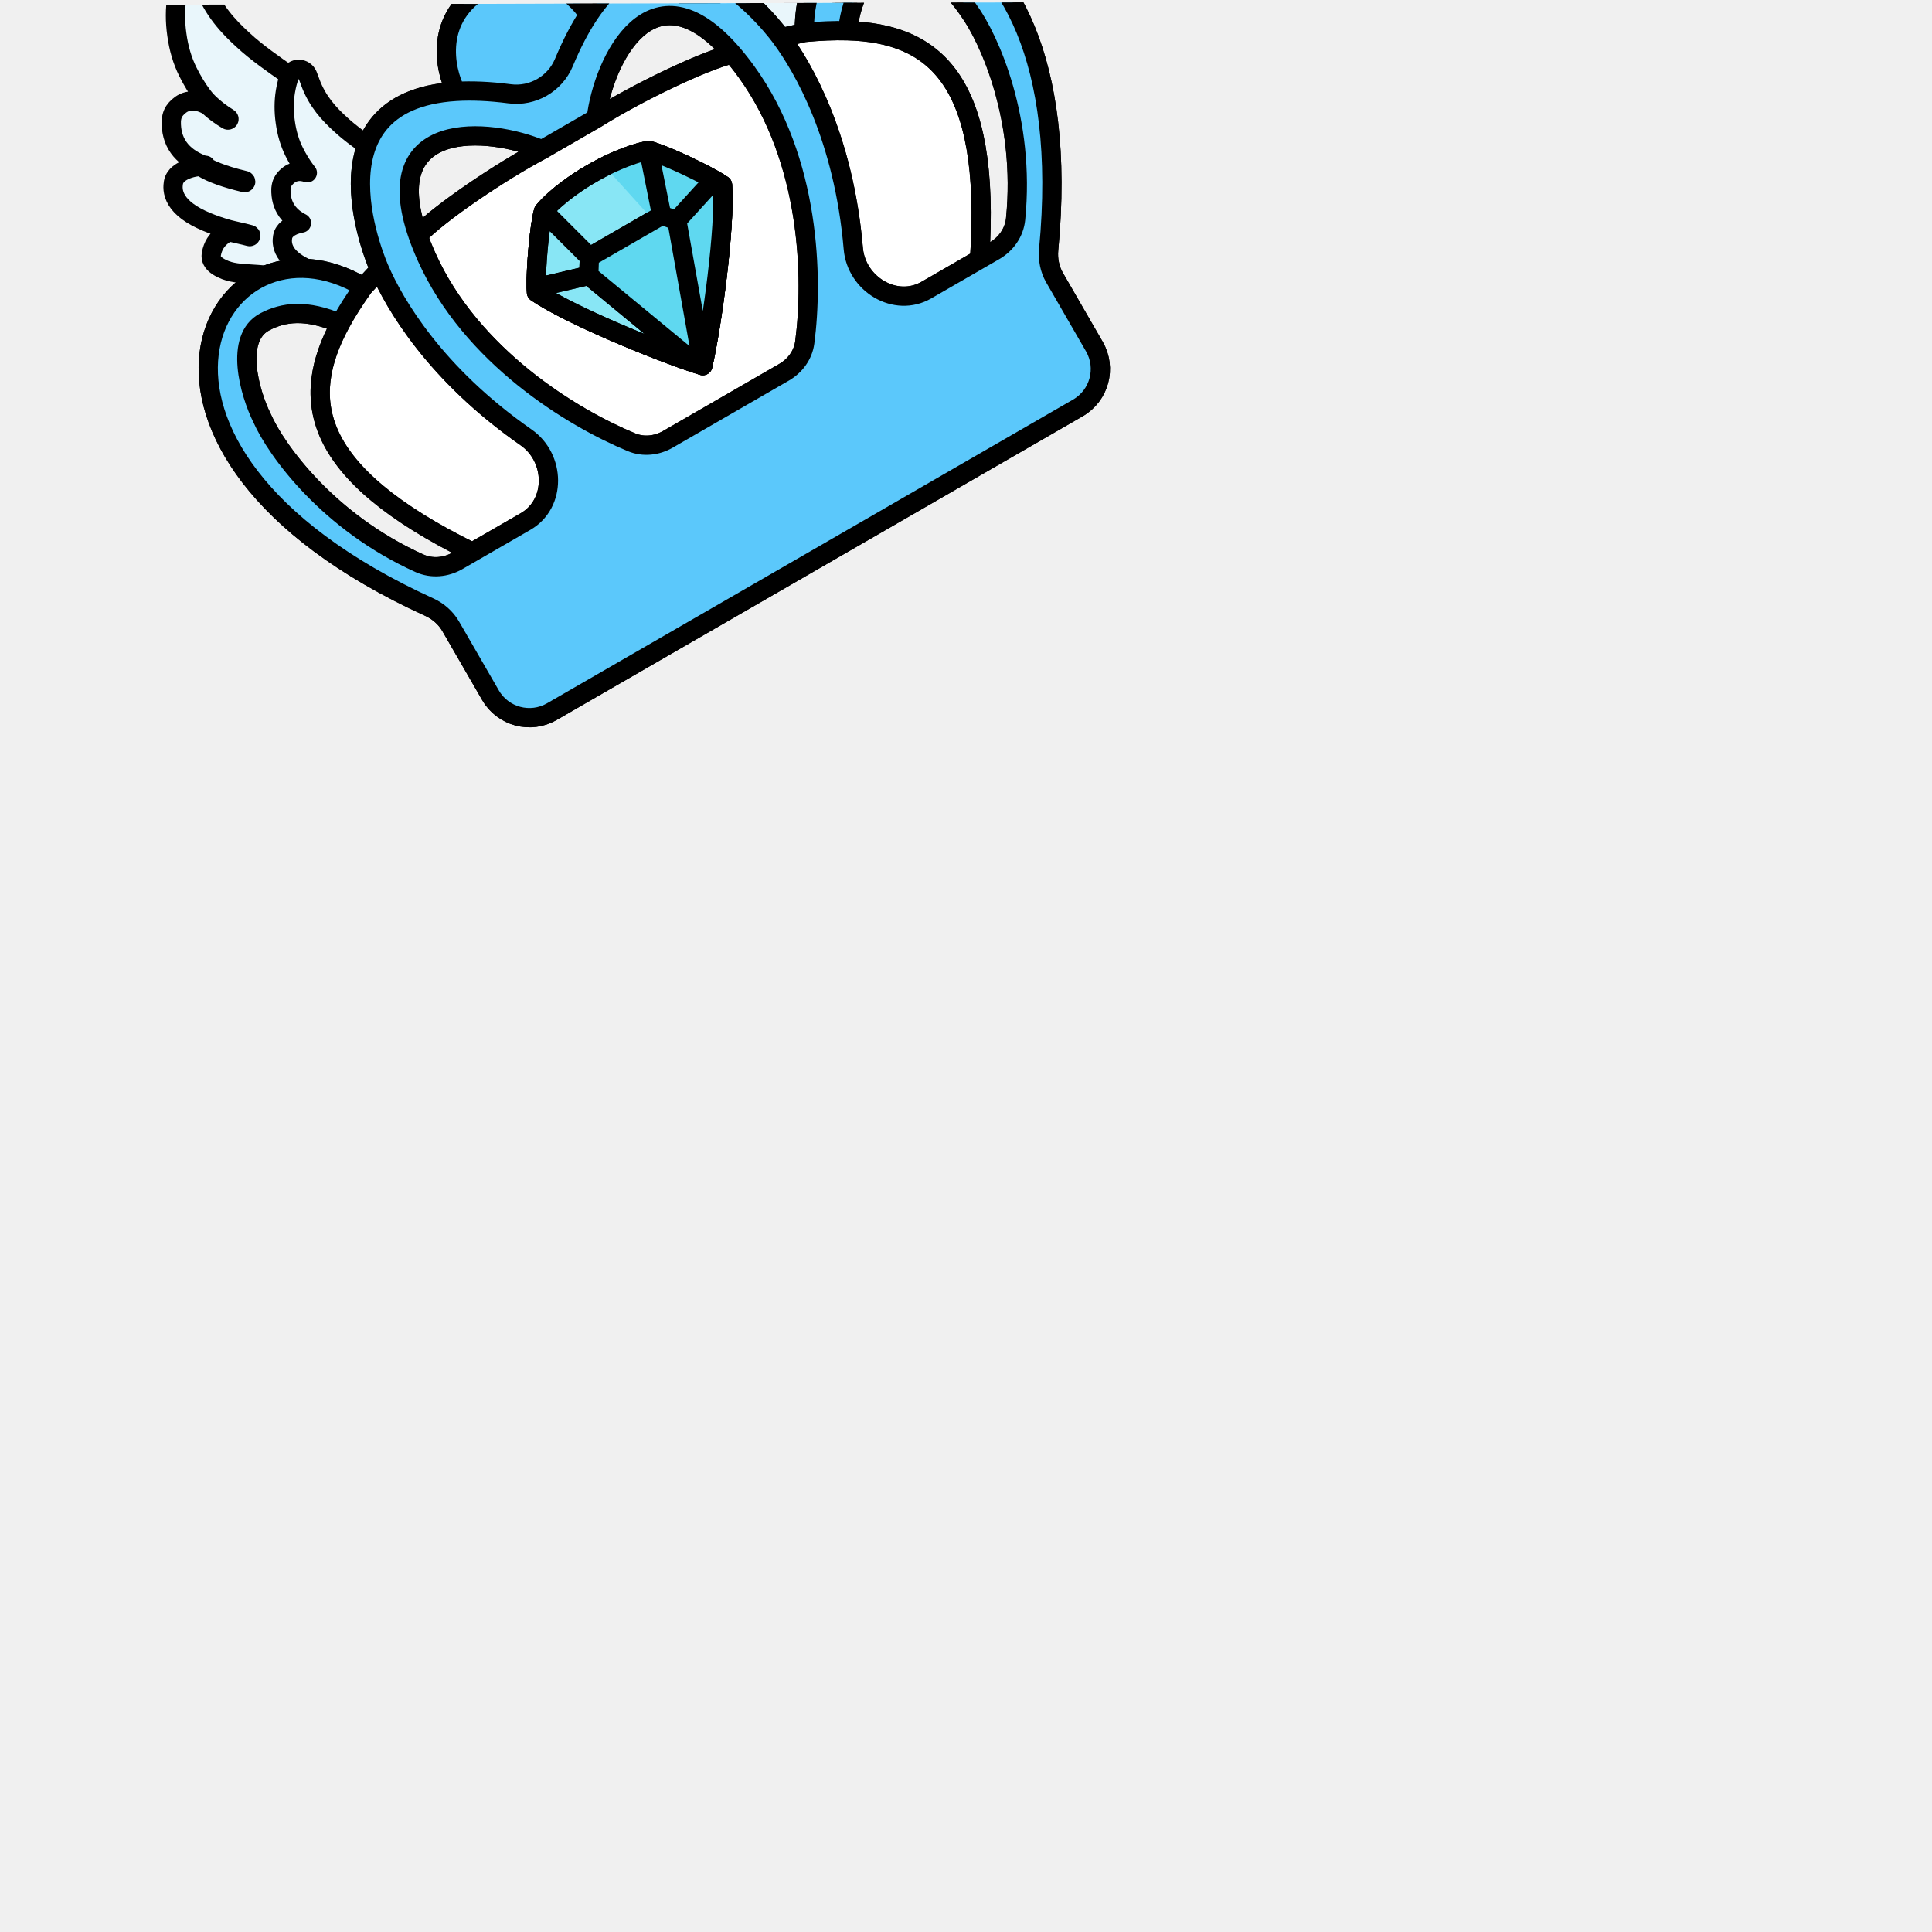
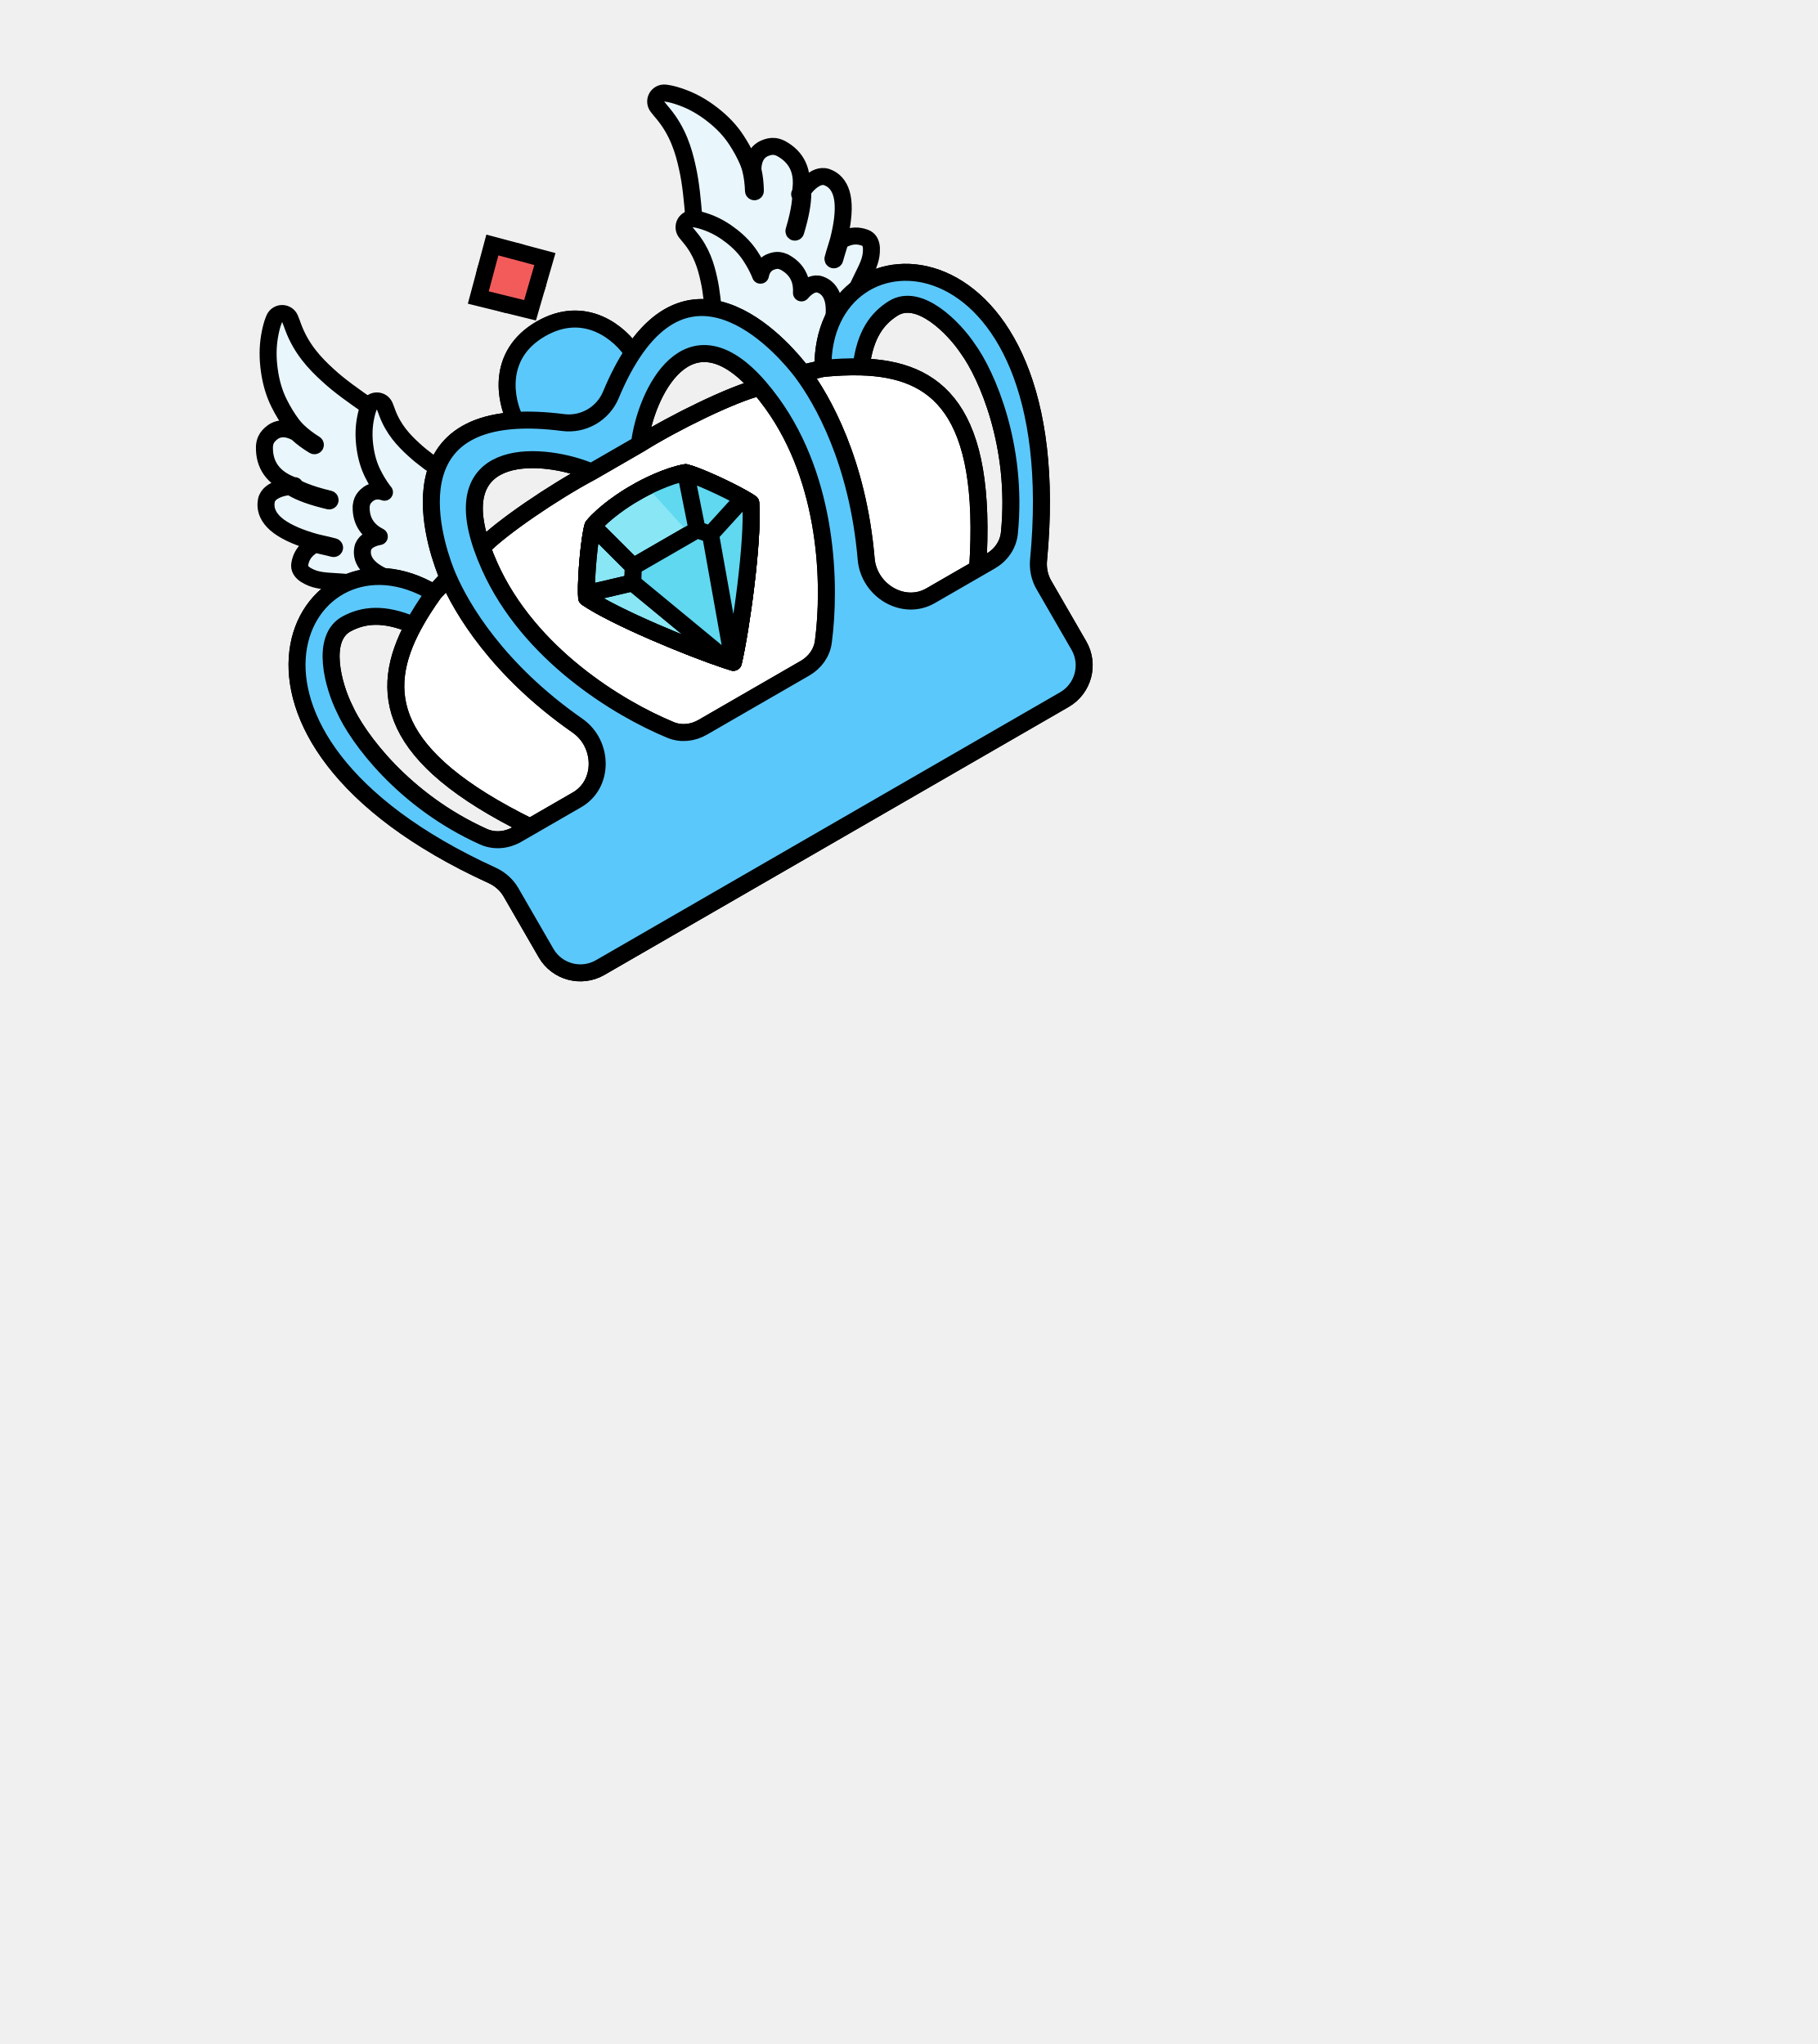
- <svg xmlns="http://www.w3.org/2000/svg" width="3009" height="3009" viewBox="0 0 3009 3009" fill="none">
-   <g clip-path="url(#clip0_4368_3916)">
+ <svg xmlns="http://www.w3.org/2000/svg" width="3209" height="3609" viewBox="-200 -600 3209 3609" fill="none">
+   <g>
    <path d="M959.284 -428.081C962.201 -433.314 967.953 -436.309 973.913 -435.699C974.439 -435.645 974.909 -435.584 975.226 -435.541C975.586 -435.493 975.726 -435.473 975.905 -435.45L976.708 -435.347C985.064 -434.223 995.019 -431.313 1006 -427.224C1006.01 -427.22 1006.02 -427.214 1006.03 -427.21C1024.06 -420.443 1041.35 -410.494 1057.61 -397.724L1057.61 -397.724C1074.61 -384.577 1088.76 -369.761 1099.45 -353.458L1099.45 -353.459C1107.73 -340.924 1114.64 -328.307 1120.03 -315.756C1120.09 -315.636 1120.14 -315.515 1120.18 -315.394C1120.48 -314.663 1121.3 -312.701 1121.92 -310.936C1121.94 -310.876 1121.97 -310.806 1122 -310.734C1122.04 -310.63 1122.1 -310.482 1122.16 -310.303C1123.25 -307.404 1124.21 -304.293 1125.24 -300.222C1125.24 -300.192 1125.25 -300.163 1125.26 -300.133C1128.09 -288.623 1129.63 -276.132 1130.06 -263.028C1130.06 -263.007 1130.06 -262.986 1130.06 -262.965C1130.09 -262.132 1130.8 -261.373 1131.75 -261.374C1132.68 -261.415 1133.38 -262.201 1133.36 -263.056L1133.36 -263.103C1133.17 -276.089 1131.79 -288.062 1129.37 -298.666C1129.06 -300.016 1128.94 -301.401 1129.01 -302.784C1129.62 -314.372 1132.68 -323.989 1139.32 -330.976C1145.45 -337.421 1152.84 -339.657 1157.66 -340.768L1158.59 -340.975L1158.68 -340.994C1163.9 -342.101 1170.15 -341.884 1177.92 -338.183C1178.17 -338.066 1178.42 -337.941 1178.66 -337.81C1192.08 -330.492 1202.46 -320.571 1208.55 -307.311C1214.51 -294.337 1215.66 -279.68 1213.51 -263.912C1213.49 -263.711 1213.47 -263.511 1213.45 -263.312C1213.44 -263.138 1213.44 -263.054 1213.44 -263.042L1213.44 -263.041C1214.19 -250.272 1212.31 -228.764 1201.76 -193.248C1201.67 -192.835 1201.56 -192.451 1201.45 -192.1C1201.39 -191.789 1201.42 -191.475 1201.56 -191.154C1201.72 -190.808 1201.96 -190.54 1202.23 -190.37L1202.35 -190.303L1202.37 -190.296C1202.41 -190.278 1202.5 -190.237 1202.71 -190.167C1203.54 -189.949 1204.42 -190.451 1204.66 -191.249L1204.67 -191.295C1213.39 -220.406 1217.17 -242.158 1217 -258.196L1217 -258.821C1217.1 -261.939 1218.17 -264.956 1220.06 -267.446C1223.64 -272.15 1227.79 -276.388 1232.33 -279.968L1233.24 -280.675L1233.52 -280.881C1236.84 -283.29 1240.55 -285.53 1244.51 -286.912C1248.27 -288.224 1253.71 -289.246 1259.45 -287.23L1260.01 -287.025L1260.05 -287.007C1264.17 -285.406 1274.2 -281.398 1281.16 -268.413C1287.67 -256.279 1290.37 -238.47 1287.08 -211.961C1287.08 -211.951 1287.08 -211.942 1287.08 -211.933C1285.69 -200.917 1283.32 -188.838 1280.08 -176.155C1279.99 -175.779 1279.87 -175.407 1279.75 -175.039C1279.45 -174.15 1279.24 -173.338 1278.75 -171.593L1278.75 -171.593C1278.35 -170.105 1277.9 -168.656 1277.56 -167.556L1277.55 -167.555C1274.28 -157.048 1270.91 -145.933 1270.34 -143.271C1270.33 -143.226 1270.32 -143.18 1270.31 -143.135C1270.24 -142.786 1270.28 -142.484 1270.42 -142.189C1270.58 -141.859 1270.85 -141.587 1271.18 -141.427C1271.19 -141.422 1271.2 -141.416 1271.21 -141.411C1271.17 -141.431 1271.29 -141.365 1271.63 -141.282C1272.45 -141.112 1273.37 -141.658 1273.58 -142.554L1273.58 -142.553C1274.13 -144.945 1276.5 -153.015 1280.69 -166.496L1280.76 -166.719C1281.02 -167.509 1281.15 -167.913 1281.24 -168.262C1282.39 -172.569 1285.39 -176.144 1289.43 -178.017C1290.05 -178.302 1290.35 -178.437 1290.61 -178.559L1291.64 -179.026L1291.88 -179.137C1303.34 -184.237 1314.81 -184.637 1326.47 -180.348C1326.78 -180.245 1327.01 -180.161 1327.12 -180.119C1327.28 -180.061 1327.42 -180.001 1327.54 -179.949C1328.19 -179.693 1328.84 -179.391 1329.47 -179.036L1329.55 -178.988C1332.5 -177.321 1334.67 -174.798 1335.93 -171.903C1335.93 -171.899 1335.93 -171.895 1335.94 -171.89C1336.59 -170.493 1337.11 -168.95 1337.5 -167.269C1338.23 -164.078 1338.49 -160.24 1338.15 -155.563C1338.14 -155.105 1338.1 -154.677 1338.06 -154.283C1337.11 -139.299 1330.2 -125.869 1322.7 -110.854L1322.7 -110.855C1316.97 -99.29 1310.06 -85.386 1303.36 -67.778C1303.32 -67.674 1303.28 -67.57 1303.24 -67.467C1302.77 -66.322 1302.24 -65.126 1301.91 -64.376C1301.17 -62.601 1301 -62.29 1300.68 -61.461C1300.53 -61.065 1300.36 -60.676 1300.18 -60.295C1296.19 -51.966 1293.89 -47.873 1292.13 -44.822L1291.3 -43.364C1291.28 -43.319 1291.25 -43.274 1291.22 -43.229L1291.09 -42.95C1290.76 -42.23 1291.04 -41.286 1291.8 -40.859L1291.8 -40.858C1292.57 -40.426 1293.58 -40.672 1294.06 -41.512L1294.37 -42.076L1294.56 -42.388C1295.51 -43.994 1297.41 -47.14 1300.21 -52.699L1300.52 -53.274C1303.78 -59.119 1310.56 -62.117 1317.12 -60.539C1317.42 -60.465 1317.68 -60.394 1317.87 -60.338C1318.01 -60.299 1318.12 -60.261 1318.22 -60.23C1319.03 -59.996 1319.81 -59.694 1320.57 -59.328C1325.71 -56.842 1328.24 -52.605 1329.42 -49.785C1330.6 -46.962 1331.02 -44.208 1331.2 -42.229C1331.56 -38.229 1331.19 -34.114 1330.81 -31.203C1330.81 -31.177 1330.81 -31.151 1330.8 -31.125C1328.47 -13.805 1319.26 5.78 1305.74 25.421C1305.74 25.432 1305.73 25.444 1305.72 25.455C1297.2 37.763 1286.56 46.746 1273.34 51.72C1267.21 54.026 1260.29 52.085 1256.25 46.926L1140.86 -100.481L1140.85 -100.5C1134.05 -109.213 1126.71 -117.252 1118.91 -124.653C1116.6 -126.81 1114.38 -128.855 1112.15 -130.799C1094.09 -146.5 1073.97 -158.875 1052.62 -167.83C1052.6 -167.838 1052.58 -167.846 1052.56 -167.854C1048.07 -169.757 1043.5 -171.477 1038.84 -173.068C1038.8 -173.078 1038.76 -173.089 1038.72 -173.101C1038.57 -173.147 1038.31 -173.223 1038.02 -173.321C1032.48 -175.137 1028.5 -179.994 1027.8 -185.778C1026.69 -194.963 1025.68 -204.376 1024.9 -213.986L1024.9 -214.013L1024.7 -216.473C1022.54 -242.692 1019.58 -277.119 1013.31 -304.114L1013.27 -304.315C1006.73 -334.374 996.683 -367.861 970.32 -399.634C968.425 -401.867 964.145 -406.889 960.496 -411.632C956.843 -416.381 956.367 -422.848 959.284 -428.081ZM1211.99 -258.023C1211.84 -257.722 1211.7 -257.439 1211.55 -257.175C1211.71 -257.459 1211.85 -257.742 1211.99 -258.023ZM1212.82 -260.12C1212.7 -259.746 1212.58 -259.389 1212.44 -259.049C1212.38 -258.887 1212.31 -258.73 1212.24 -258.577C1212.47 -259.1 1212.66 -259.616 1212.82 -260.12Z" fill="#E9F6FB" stroke="black" stroke-width="30" stroke-linejoin="round" />
    <path d="M1009.36 -206.126C1012.27 -211.359 1018.03 -214.354 1023.99 -213.744C1024.45 -213.697 1024.86 -213.643 1025.12 -213.608C1025.44 -213.565 1025.51 -213.555 1025.64 -213.539C1032.22 -212.73 1039.9 -210.557 1048.19 -207.548L1049.86 -206.935L1049.9 -206.92C1064.31 -201.508 1078.11 -193.566 1091.04 -183.411L1091.04 -183.412C1104.56 -172.956 1115.88 -161.127 1124.45 -148.048L1124.45 -148.048C1131.02 -138.113 1136.51 -128.086 1140.81 -118.083C1140.86 -117.964 1140.91 -117.843 1140.96 -117.722C1141.14 -117.277 1141.82 -115.649 1142.34 -114.171C1142.35 -114.146 1142.36 -114.12 1142.37 -114.093C1143.6 -120.6 1146.12 -126.354 1150.48 -130.938C1156.29 -137.052 1163.35 -138.851 1167.21 -139.694C1167.24 -139.7 1167.27 -139.707 1167.3 -139.713C1171.93 -140.697 1177.35 -140.484 1183.8 -137.561L1184.42 -137.269L1184.79 -137.088C1184.91 -137.026 1185.03 -136.962 1185.15 -136.896C1196.12 -130.916 1204.81 -122.69 1209.92 -111.561C1213.99 -102.706 1215.33 -93.016 1214.75 -82.842C1217.36 -86.016 1220.3 -88.903 1223.47 -91.409L1224.23 -91.997L1224.51 -92.202C1227.24 -94.183 1230.43 -96.131 1233.94 -97.356C1237.27 -98.517 1242.33 -99.514 1247.78 -97.603L1248.31 -97.409L1248.35 -97.391C1251.83 -96.041 1260.55 -92.534 1266.55 -81.358C1272.09 -71.033 1274.15 -56.338 1271.53 -35.305C1271.53 -35.295 1271.53 -35.286 1271.53 -35.276C1270.59 -27.786 1269.08 -19.707 1267.06 -11.263C1267.6 -11.6 1268.15 -11.905 1268.73 -12.174C1269.28 -12.424 1269.49 -12.521 1269.68 -12.605L1270.45 -12.959L1270.69 -13.07C1280.4 -17.39 1290.22 -17.741 1300.12 -14.117C1300.41 -14.021 1300.62 -13.943 1300.72 -13.904C1300.81 -13.871 1300.89 -13.836 1300.97 -13.805C1301.66 -13.541 1302.34 -13.223 1303 -12.848L1303.07 -12.812C1305.99 -11.159 1308.15 -8.667 1309.41 -5.805L1309.64 -5.303C1310.15 -4.12 1310.56 -2.858 1310.86 -1.53C1311.51 1.336 1311.72 4.654 1311.45 8.531C1311.43 8.919 1311.4 9.283 1311.37 9.622C1310.56 22.1 1304.8 33.205 1299.04 44.726L1299.04 44.726C1294.57 53.757 1289.24 64.493 1284.06 78.084C1284.02 78.188 1283.98 78.292 1283.94 78.395C1283.7 78.995 1283.43 79.614 1283.2 80.129C1286.07 78.927 1289.31 78.61 1292.51 79.379C1292.66 79.416 1292.8 79.453 1292.93 79.486C1293.05 79.519 1293.16 79.55 1293.26 79.578C1293.45 79.634 1293.6 79.683 1293.71 79.717C1294.45 79.943 1295.17 80.225 1295.87 80.562C1300.85 82.975 1303.28 87.071 1304.38 89.704C1305.48 92.339 1305.86 94.859 1306.01 96.579C1306.33 100.059 1306 103.552 1305.69 105.906C1305.69 105.932 1305.69 105.959 1305.68 105.985C1303.77 120.241 1296.25 136.037 1285.56 151.578C1285.55 151.589 1285.54 151.601 1285.54 151.612C1278.56 161.682 1269.75 169.175 1258.7 173.332C1252.57 175.639 1245.65 173.698 1241.61 168.539L1151.48 53.395L1151.46 53.375C1146.24 46.68 1140.6 40.505 1134.6 34.819C1132.83 33.171 1131.15 31.624 1129.47 30.16C1115.64 18.131 1100.22 8.65 1083.86 1.79C1083.84 1.782 1083.82 1.774 1083.8 1.766C1080.4 0.322 1076.92 -0.988 1073.36 -2.204C1073.29 -2.225 1073.19 -2.253 1073.08 -2.286C1072.98 -2.319 1072.85 -2.359 1072.7 -2.406C1067.17 -4.222 1063.18 -9.08 1062.48 -14.865C1061.62 -22.067 1060.82 -29.464 1060.21 -37.026L1060.21 -37.053L1060.05 -39.015C1058.35 -59.54 1056.06 -86.157 1051.23 -106.952L1051.19 -107.152C1046.12 -130.415 1038.43 -155.95 1018.36 -180.159C1016.9 -181.878 1013.49 -185.882 1010.57 -189.677L1010.24 -190.127C1006.89 -194.828 1006.53 -201.056 1009.36 -206.126ZM1293.25 79.587C1293.23 79.582 1293.22 79.576 1293.2 79.571C1293.18 79.567 1293.17 79.564 1293.15 79.56C1293.18 79.569 1293.22 79.578 1293.25 79.587ZM1073.13 -2.285C1073.14 -2.279 1073.16 -2.275 1073.17 -2.27C1073.03 -2.318 1072.89 -2.367 1072.76 -2.42C1072.9 -2.366 1073.02 -2.321 1073.13 -2.285Z" fill="#E9F6FB" stroke="black" stroke-width="30" stroke-linejoin="round" />
    <path d="M298.298 -46.457C292.307 -46.547 286.838 -43.063 284.386 -37.597C284.17 -37.113 283.988 -36.676 283.866 -36.38C283.728 -36.044 283.676 -35.913 283.605 -35.746L283.294 -34.999C280.089 -27.201 277.632 -17.125 275.684 -5.573C275.681 -5.56 275.68 -5.546 275.677 -5.533C272.527 13.456 272.494 33.412 275.427 53.872L275.426 53.873C278.31 75.172 284.065 94.836 292.842 112.239L292.841 112.24C299.553 125.684 307.028 137.971 315.199 148.92C315.277 149.024 315.357 149.128 315.438 149.231C315.925 149.849 317.21 151.547 318.432 152.962C318.472 153.012 318.517 153.073 318.566 153.134C318.635 153.22 318.736 153.342 318.859 153.488C320.826 155.879 323.039 158.268 326.051 161.193C326.073 161.214 326.095 161.235 326.117 161.256C334.671 169.459 344.715 177.047 355.849 183.969C355.866 183.98 355.885 183.991 355.902 184.002C356.612 184.439 356.911 185.439 356.437 186.259C355.939 187.04 354.907 187.254 354.174 186.813L354.134 186.789C342.986 180.127 333.304 172.95 325.331 165.55C324.317 164.609 323.177 163.812 321.944 163.183C311.607 157.91 301.748 155.753 292.375 158.012C283.731 160.096 278.097 165.38 274.726 168.999L274.082 169.699L274.022 169.766C270.452 173.733 267.513 179.258 266.832 187.841C266.81 188.114 266.796 188.388 266.789 188.662C266.415 203.945 269.815 217.898 278.254 229.801C286.511 241.447 298.631 249.77 313.36 255.795C313.541 255.881 313.725 255.963 313.91 256.041C314.066 256.12 314.138 256.162 314.148 256.169L314.149 256.168C324.832 263.204 344.398 272.332 380.431 280.951C380.836 281.076 381.221 281.177 381.58 281.257C381.881 281.357 382.136 281.543 382.344 281.827C382.567 282.132 382.678 282.476 382.686 282.8L382.684 282.938L382.683 282.956C382.681 282.995 382.671 283.094 382.624 283.315C382.399 284.141 381.521 284.656 380.713 284.462L380.666 284.451C351.095 277.447 330.369 269.842 316.566 261.673L316.021 261.366C313.273 259.89 310.128 259.305 307.024 259.702C301.158 260.451 295.415 261.925 290.046 264.063L288.978 264.5L288.66 264.638C284.913 266.309 281.117 268.404 277.94 271.143C274.922 273.745 271.322 277.938 270.197 283.92L270.095 284.505L270.088 284.553C269.413 288.924 267.872 299.609 275.634 312.134C282.888 323.84 296.962 335.081 321.566 345.483C321.575 345.487 321.583 345.491 321.592 345.494C331.827 349.799 343.47 353.789 356.073 357.326C356.447 357.431 356.825 357.521 357.206 357.596C358.127 357.779 358.934 358.004 360.689 358.455L360.69 358.454C362.178 358.854 363.659 359.185 364.784 359.438L364.785 359.437C375.522 361.854 386.833 364.494 389.421 365.334C389.465 365.348 389.51 365.362 389.554 365.376C389.895 365.484 390.135 365.672 390.318 365.945C390.523 366.249 390.624 366.619 390.602 366.977C390.601 366.989 390.6 367.001 390.6 367.013C390.602 366.968 390.597 367.109 390.5 367.443C390.236 368.241 389.304 368.763 388.425 368.495L388.425 368.496C386.077 367.779 377.903 365.796 364.134 362.684L363.905 362.634C363.091 362.464 362.678 362.371 362.329 362.277C358.026 361.116 353.429 361.928 349.785 364.494C349.231 364.884 348.966 365.073 348.725 365.246L347.81 365.896L347.593 366.05C337.443 373.431 331.365 383.158 329.247 395.406C329.181 395.725 329.139 395.966 329.12 396.083C329.094 396.244 329.076 396.396 329.058 396.531C328.953 397.224 328.893 397.932 328.887 398.653L328.886 398.75C328.854 402.139 329.953 405.282 331.832 407.816C331.835 407.82 331.837 407.825 331.84 407.829C332.722 409.097 333.797 410.32 335.061 411.493C337.46 413.719 340.653 415.865 344.872 417.911C345.276 418.128 345.664 418.312 346.027 418.471C359.475 425.145 374.565 425.871 391.316 426.886L391.315 426.887C404.198 427.702 419.691 428.676 438.291 431.675C438.401 431.693 438.511 431.71 438.622 431.725C439.845 431.895 441.149 432.028 441.964 432.117C443.873 432.362 444.226 432.371 445.102 432.513C445.519 432.581 445.94 432.631 446.361 432.663C455.572 433.367 460.265 433.427 463.789 433.425L465.462 433.44C465.515 433.441 465.567 433.439 465.62 433.439L465.93 433.458C466.715 433.538 467.393 434.253 467.383 435.124L467.383 435.125C467.374 436.006 466.655 436.758 465.691 436.749L465.043 436.743L464.683 436.744C462.812 436.771 459.138 436.843 452.925 436.487L452.275 436.463C445.581 436.367 439.596 440.737 437.683 447.208C437.593 447.51 437.526 447.769 437.478 447.964C437.446 448.098 437.42 448.218 437.399 448.315C437.198 449.132 437.066 449.964 437.005 450.804C436.589 456.495 438.991 460.809 440.843 463.241C442.697 465.675 444.871 467.417 446.496 468.561C449.78 470.874 453.53 472.608 456.239 473.738C456.263 473.748 456.288 473.758 456.312 473.768C472.478 480.408 494.045 482.223 517.812 480.337C517.826 480.336 517.84 480.335 517.854 480.334C532.774 479.108 545.87 474.39 556.79 465.425C561.854 461.267 563.633 454.303 561.184 448.225L491.219 274.595L491.21 274.572C487.063 264.328 483.772 253.952 481.263 243.495C480.548 240.421 479.89 237.471 479.317 234.574C474.749 211.084 474.092 187.472 477.017 164.497C477.019 164.477 477.021 164.456 477.024 164.436C477.62 159.597 478.415 154.78 479.37 149.944C479.378 149.91 479.387 149.871 479.397 149.83C479.436 149.672 479.497 149.414 479.561 149.107C480.756 143.405 478.542 137.527 473.881 134.031C466.48 128.48 458.834 122.896 450.902 117.417L450.879 117.401L448.846 116.003C427.223 101.017 398.888 81.24 378.641 62.318L378.49 62.179C355.73 41.483 331.751 16.042 317.416 -22.675C316.429 -25.433 314.221 -31.651 311.937 -37.182C309.651 -42.72 304.289 -46.366 298.298 -46.457ZM319.22 257.423C319.553 257.447 319.873 257.46 320.176 257.463C319.85 257.46 319.531 257.445 319.22 257.423ZM316.99 257.09C317.372 257.177 317.744 257.246 318.106 257.3C318.278 257.326 318.447 257.346 318.613 257.365C318.046 257.301 317.505 257.208 316.99 257.09Z" fill="#E9F6FB" stroke="black" stroke-width="30" stroke-linejoin="round" />
    <path d="M465.479 107.885C459.488 107.794 454.018 111.278 451.566 116.745C451.375 117.172 451.217 117.553 451.119 117.791C450.997 118.09 450.97 118.157 450.918 118.279C448.327 124.384 446.37 132.119 444.83 140.805L444.527 142.557L444.52 142.597C442 157.785 441.98 173.705 444.311 189.978L444.31 189.979C446.603 206.917 451.189 222.632 458.23 236.596L458.229 236.597C463.549 247.253 469.488 257.02 476 265.746C476.078 265.85 476.157 265.954 476.238 266.056C476.534 266.433 477.602 267.841 478.623 269.029C478.639 269.05 478.657 269.072 478.675 269.095C472.426 266.902 466.182 266.21 460.032 267.693C451.832 269.67 446.746 274.881 444.086 277.803C444.066 277.825 444.045 277.847 444.025 277.869C440.855 281.393 438.329 286.193 437.638 293.236L437.577 293.925L437.55 294.335C437.543 294.471 437.538 294.608 437.534 294.745C437.229 307.234 440.01 318.868 447.093 328.859C452.729 336.808 460.45 342.815 469.551 347.398C465.494 348.079 461.525 349.178 457.768 350.674L456.88 351.036L456.563 351.174C453.482 352.549 450.199 354.339 447.382 356.768C444.714 359.069 441.318 362.955 440.252 368.626L440.156 369.179L440.149 369.227C439.579 372.916 438.254 382.222 444.935 393.003C451.107 402.963 462.803 412.094 482.325 420.348C482.334 420.351 482.343 420.355 482.352 420.359C489.311 423.286 497.063 426.018 505.383 428.494C504.824 428.789 504.281 429.12 503.757 429.489C503.27 429.832 503.079 429.969 502.913 430.088L502.221 430.579L502.004 430.733C493.405 436.986 488.191 445.315 486.38 455.701C486.32 455.996 486.282 456.218 486.264 456.326C486.25 456.418 486.239 456.507 486.227 456.591C486.111 457.319 486.047 458.066 486.04 458.826L486.039 458.901C486.008 462.26 487.086 465.377 488.935 467.899L489.256 468.347C490.024 469.384 490.914 470.366 491.912 471.292C494.067 473.291 496.836 475.132 500.332 476.831C500.675 477.013 501.005 477.17 501.316 477.309C512.526 482.849 525.026 483.408 537.88 484.186L537.879 484.187C547.939 484.823 559.901 485.577 574.259 487.892C574.369 487.91 574.479 487.927 574.589 487.942C575.231 488.031 575.901 488.106 576.461 488.168C573.987 490.05 572.089 492.703 571.157 495.854C571.113 496.006 571.074 496.145 571.041 496.268C571.009 496.391 570.98 496.502 570.956 496.6C570.91 496.792 570.874 496.952 570.851 497.06C570.677 497.814 570.56 498.581 570.503 499.354C570.099 504.879 572.434 509.027 574.163 511.297C575.894 513.57 577.89 515.154 579.301 516.148C582.159 518.16 585.346 519.623 587.537 520.537C587.562 520.547 587.586 520.558 587.61 520.568C600.917 526.033 618.352 527.427 637.158 525.935C637.172 525.934 637.186 525.933 637.2 525.932C649.407 524.928 660.301 521.044 669.428 513.55C674.492 509.392 676.271 502.429 673.822 496.352L619.17 360.724L619.161 360.701C615.974 352.831 613.448 344.856 611.523 336.818C610.977 334.468 610.481 332.234 610.049 330.052C606.551 312.055 606.047 293.966 608.288 276.364C608.29 276.344 608.293 276.324 608.295 276.304C608.748 272.631 609.352 268.964 610.08 265.272C610.098 265.199 610.121 265.103 610.146 264.994C610.171 264.883 610.201 264.751 610.233 264.603C611.428 258.9 609.213 253.021 604.551 249.525C598.748 245.173 592.741 240.784 586.498 236.473L586.476 236.457L584.854 235.341C567.927 223.61 546.025 208.312 530.429 193.736L530.278 193.597C512.663 177.58 494.396 158.15 483.464 128.667C482.705 126.545 480.944 121.586 479.117 117.16L478.895 116.646C476.496 111.397 471.282 107.972 465.479 107.885ZM570.966 496.6C570.971 496.583 570.974 496.565 570.979 496.547C570.983 496.531 570.989 496.516 570.993 496.5C570.984 496.533 570.975 496.567 570.966 496.6ZM610.125 265.032C610.122 265.048 610.119 265.063 610.116 265.078C610.143 264.934 610.17 264.789 610.193 264.644C610.169 264.793 610.146 264.924 610.125 265.032Z" fill="#E9F6FB" stroke="black" stroke-width="30" stroke-linejoin="round" />
    <path d="M664.245 399.705C733.726 555.076 891.332 650.677 983.774 688.885C1002.23 696.515 1023 694.168 1040.3 684.181L1130.67 632.007L1221.04 579.832C1238.33 569.846 1250.75 553.033 1253.37 533.232C1266.51 434.07 1262.52 249.779 1162.7 111.921C1155.19 101.547 1147.84 92.227 1140.66 83.895C1093.59 95.391 990.771 145.352 928.645 184.354L886.324 208.789L844.002 233.223C779.162 267.524 684.483 331.591 650.996 366.6C654.62 376.988 659.016 388.012 664.245 399.705Z" fill="white" />
    <path d="M591.248 419.901L566.111 446.953C552.474 466.087 540.244 485.067 530.065 503.951C466.563 621.759 482.904 735.808 735.665 860.062L818.523 812.224C866.742 784.384 865.08 713.099 819.402 681.261C677.035 582.033 614.215 472.904 591.248 419.901Z" fill="white" />
    <path d="M1252.69 50.559L1216.69 58.802C1251.11 105.194 1314.21 214.162 1328.96 387.069C1333.69 442.547 1394.59 479.629 1442.81 451.789L1525.67 403.951C1544.45 122.927 1453.85 51.751 1320.07 47.841C1298.63 47.214 1276.07 48.316 1252.69 50.559Z" fill="white" />
    <path d="M591.248 419.901L566.111 446.953M735.665 860.062L818.523 812.224C866.742 784.384 865.08 713.099 819.402 681.261C677.036 582.033 614.215 472.904 591.248 419.901C591.248 419.901 471.986 157.048 710.035 142.363M566.111 446.953C334.444 308.344 122.505 696.132 668.76 945.645C682.404 951.877 694.379 962.332 701.879 975.323C729.765 1023.63 749.691 1058.14 763.909 1082.77C783.235 1116.24 826.005 1127.66 859.478 1108.34L1269.13 871.826L1678.78 635.314C1712.25 615.989 1723.74 573.236 1704.42 539.764C1690.2 515.137 1670.27 480.624 1642.38 432.322C1634.88 419.331 1631.82 403.734 1633.24 388.801C1690.28 -209.026 1248.48 -219.375 1252.69 50.559M566.111 446.953C552.474 466.087 540.244 485.067 530.065 503.951M1525.67 403.951L1442.81 451.789C1394.59 479.629 1333.69 442.547 1328.96 387.069C1314.21 214.162 1251.11 105.194 1216.69 58.802C1216.69 58.802 1048.68 -175.908 916.942 22.906C903.592 43.052 890.615 67.649 878.223 97.393C864.363 130.661 829.643 150.706 793.902 146.076C761.947 141.936 734.157 140.875 710.035 142.363M710.035 142.363C691.99 107.487 675.648 26.333 754.649 -19.278C833.65 -64.889 895.761 -10.16 916.942 22.906M735.665 860.062L712.633 873.359C694.47 883.846 672.435 885.882 653.313 877.267C511.981 813.587 430.867 702.348 408.087 651.051C388.718 612.074 364.361 526.446 412.471 501.178C441.337 486.017 476.666 480.964 530.065 503.951M735.665 860.062C482.904 735.809 466.563 621.759 530.065 503.951M650.996 366.6C684.483 331.591 779.162 267.524 844.002 233.223L886.324 208.789L928.645 184.355C990.771 145.352 1093.59 95.391 1140.66 83.895M844.002 233.223C761.331 197.91 587.432 184.402 650.996 366.6M650.996 366.6C654.62 376.988 659.016 388.012 664.245 399.705C733.726 555.076 891.332 650.677 983.774 688.885C1002.23 696.515 1023 694.168 1040.3 684.181L1130.67 632.007L1221.04 579.832C1238.33 569.845 1250.75 553.033 1253.37 533.232C1266.51 434.07 1262.52 249.779 1162.7 111.921C1155.19 101.547 1147.84 92.227 1140.66 83.895M1216.69 58.802L1252.69 50.559M1252.69 50.559C1276.07 48.316 1298.63 47.214 1320.07 47.841M1525.67 403.951L1548.7 390.654C1566.87 380.167 1579.65 362.102 1581.75 341.234C1597.27 186.998 1541.49 61.132 1508.45 15.755C1484.38 -20.507 1422.4 -84.416 1376.47 -55.385C1348.9 -37.967 1326.86 -9.897 1320.07 47.841M1525.67 403.951C1544.45 122.927 1453.85 51.751 1320.07 47.841M928.645 184.355C939.399 95.103 1014.65 -62.252 1140.66 83.895M748.344 -95.995C755.755 -121.558 740.722 -148.221 715.014 -155.109C689.672 -161.9 663.624 -146.861 656.833 -121.519C649.945 -95.811 665.519 -69.46 691.363 -63.097C716.106 -57.005 741.248 -71.521 748.344 -95.995Z" stroke="black" stroke-width="30.004" />
    <path fill-rule="evenodd" clip-rule="evenodd" d="M566.111 446.952C334.444 308.344 122.504 696.132 668.76 945.645C682.404 951.877 694.378 962.332 701.878 975.323C729.765 1023.63 749.691 1058.14 763.909 1082.77C783.235 1116.24 826.005 1127.66 859.478 1108.34L1269.13 871.826L1678.78 635.314C1712.25 615.989 1723.74 573.237 1704.42 539.764C1690.2 515.137 1670.27 480.624 1642.38 432.322C1634.88 419.331 1631.82 403.734 1633.24 388.801C1690.28 -209.026 1248.48 -219.375 1252.69 50.559C1276.07 48.316 1298.63 47.214 1320.07 47.841C1326.86 -9.897 1348.9 -37.967 1376.47 -55.385C1422.4 -84.416 1484.38 -20.507 1508.45 15.755C1541.49 61.131 1597.27 186.998 1581.75 341.234C1579.65 362.102 1566.87 380.167 1548.7 390.654L1525.67 403.951L1442.81 451.789C1394.59 479.629 1333.69 442.547 1328.96 387.069C1314.21 214.162 1251.11 105.194 1216.69 58.802C1216.69 58.802 1048.68 -175.908 916.942 22.906C903.592 43.052 890.615 67.649 878.223 97.393C864.363 130.661 829.643 150.706 793.902 146.076C761.947 141.936 734.157 140.875 710.035 142.363C471.986 157.048 591.248 419.901 591.248 419.901C614.215 472.904 677.035 582.033 819.402 681.261C865.08 713.099 866.742 784.384 818.523 812.224L735.665 860.062L712.633 873.359C694.469 883.846 672.435 885.882 653.313 877.267C511.981 813.587 430.867 702.348 408.087 651.051C388.718 612.074 364.36 526.446 412.471 501.178C441.337 486.017 476.666 480.964 530.065 503.951C540.244 485.067 552.474 466.087 566.111 446.952ZM1040.3 684.181C1023 694.168 1002.23 696.515 983.774 688.885C891.332 650.677 733.726 555.076 664.245 399.705C659.016 388.012 654.62 376.988 650.996 366.6C587.432 184.402 761.331 197.91 844.002 233.223L886.324 208.789L928.645 184.354C939.398 95.102 1014.65 -62.252 1140.66 83.895C1147.84 92.227 1155.19 101.547 1162.7 111.921C1262.52 249.779 1266.51 434.07 1253.37 533.231C1250.75 553.033 1238.33 569.845 1221.04 579.832L1130.67 632.006L1040.3 684.181Z" fill="#5BC8FB" />
    <path d="M710.035 142.363C734.157 140.875 761.947 141.936 793.902 146.076C829.643 150.706 864.363 130.661 878.223 97.393C890.615 67.649 903.592 43.052 916.942 22.906C895.761 -10.16 833.65 -64.889 754.649 -19.278C675.648 26.333 691.99 107.487 710.035 142.363Z" fill="#5BC8FB" />
    <path d="M735.644 -52.195L644.285 -74.687L669.128 -167.404L761.845 -142.561L735.644 -52.195Z" fill="#F35B5B" />
    <path d="M591.248 419.901L566.111 446.953M735.665 860.062L818.523 812.224C866.742 784.384 865.08 713.099 819.402 681.261C677.035 582.033 614.215 472.904 591.248 419.901C591.248 419.901 471.986 157.048 710.035 142.363C734.157 140.875 761.947 141.936 793.902 146.076C829.643 150.706 864.363 130.661 878.223 97.393C890.615 67.649 903.592 43.052 916.942 22.906C1048.68 -175.908 1216.69 58.802 1216.69 58.802C1251.11 105.194 1314.21 214.162 1328.96 387.069C1333.69 442.547 1394.59 479.629 1442.81 451.789L1525.67 403.951M566.111 446.953C334.444 308.344 122.504 696.132 668.76 945.645C682.404 951.877 694.378 962.332 701.878 975.323C729.765 1023.63 749.691 1058.14 763.909 1082.77C783.235 1116.24 826.005 1127.66 859.478 1108.34L1269.13 871.826L1678.78 635.314C1712.25 615.989 1723.74 573.236 1704.42 539.764C1690.2 515.137 1670.27 480.624 1642.38 432.322C1634.88 419.331 1631.82 403.734 1633.24 388.801C1690.28 -209.026 1248.48 -219.375 1252.69 50.559M566.111 446.953C552.474 466.087 540.244 485.067 530.065 503.951M710.035 142.363C691.99 107.487 675.648 26.333 754.649 -19.278C833.65 -64.889 895.761 -10.16 916.942 22.906M735.665 860.062L712.633 873.359C694.469 883.846 672.435 885.882 653.313 877.267C511.981 813.587 430.867 702.348 408.087 651.051C388.718 612.074 364.361 526.446 412.471 501.178C441.337 486.017 476.666 480.964 530.065 503.951M735.665 860.062C482.904 735.808 466.563 621.759 530.065 503.951M650.996 366.6C684.483 331.591 779.162 267.524 844.002 233.223L886.324 208.789L928.645 184.354C990.771 145.352 1093.59 95.391 1140.66 83.895M844.002 233.223C761.331 197.91 587.432 184.402 650.996 366.6M650.996 366.6C654.62 376.988 659.016 388.012 664.245 399.705C733.726 555.076 891.332 650.677 983.774 688.885C1002.23 696.515 1023 694.168 1040.3 684.181L1130.67 632.006L1221.04 579.832C1238.33 569.845 1250.75 553.033 1253.37 533.231C1266.51 434.07 1262.52 249.779 1162.7 111.921C1155.19 101.546 1147.84 92.227 1140.66 83.895M1216.69 58.802L1252.69 50.559M1252.69 50.559C1276.07 48.316 1298.63 47.214 1320.07 47.841M1525.67 403.951L1548.7 390.654C1566.87 380.167 1579.65 362.102 1581.75 341.234C1597.27 186.998 1541.49 61.131 1508.45 15.755C1484.38 -20.507 1422.4 -84.416 1376.47 -55.385C1348.9 -37.967 1326.86 -9.897 1320.07 47.841M1525.67 403.951C1544.45 122.927 1453.85 51.751 1320.07 47.841M928.645 184.354C939.399 95.102 1014.65 -62.252 1140.66 83.895M735.644 -52.195L644.285 -74.687L669.128 -167.404L761.845 -142.561L735.644 -52.195Z" stroke="black" stroke-width="30.004" />
    <path d="M1054.15 343.441L1030.53 335.333L917.952 400.331L916.949 428.967L1082.6 565.644C1086.92 567.07 1090.91 568.34 1094.54 569.436L1054.15 343.441Z" fill="#88E6F5" />
    <path d="M1094.54 569.436C1108.11 511.571 1130.1 353.937 1125.25 288.144C1121.87 285.792 1117.31 283.001 1111.93 279.945L1054.15 343.441L1094.54 569.436Z" fill="#88E6F5" />
    <path fill-rule="evenodd" clip-rule="evenodd" d="M921.778 270.197C902.66 280.672 865.649 305.853 846.58 329.032C840.382 349.707 834.393 416.96 835.209 448.103C835.28 450.824 835.403 453.27 835.583 455.385C886.658 490.111 1019.21 544.716 1082.6 565.644L916.949 428.967L917.952 400.331L1030.53 335.333L1010.33 234.491C980.721 239.417 940.408 258.878 921.778 270.197Z" fill="#88E6F5" />
    <path d="M1082.6 565.644C1019.21 544.716 886.658 490.111 835.583 455.385C835.403 453.27 835.28 450.824 835.209 448.103C834.393 416.96 840.382 349.707 846.58 329.032C865.649 305.853 902.66 280.672 921.778 270.197C940.408 258.878 980.721 239.417 1010.33 234.491C1029.61 239.054 1082.79 263.391 1111.93 279.945C1117.31 283.001 1121.87 285.792 1125.25 288.144C1130.1 353.937 1108.11 511.571 1094.54 569.436C1090.91 568.34 1086.92 567.07 1082.6 565.644ZM846.58 329.032L917.952 400.331M1094.54 569.436L1054.15 343.441M1010.33 234.491L1030.53 335.333M1030.53 335.333L1054.15 343.441M1030.53 335.333L917.952 400.331M1054.15 343.441L1111.93 279.945M917.952 400.331L916.949 428.967M916.949 428.967L835.209 448.103M916.949 428.967L1082.6 565.644" stroke="black" stroke-width="30" stroke-linecap="round" stroke-linejoin="round" />
    <path d="M1030.54 335.343L1010.33 234.501C989.025 238.045 962.175 249.118 941.851 259.266L1017.44 342.906L1030.54 335.343Z" fill="#5FD8F0" />
    <path d="M1010.33 234.491L1030.53 335.333L1054.15 343.441L1111.93 279.945C1082.79 263.391 1029.61 239.054 1010.33 234.491Z" fill="#5FD8F0" />
    <path d="M1054.15 343.441L1030.53 335.333L917.952 400.331L916.949 428.967L1082.6 565.644C1086.92 567.07 1090.91 568.34 1094.54 569.436L1054.15 343.441Z" fill="#5FD8F0" />
    <path d="M1094.54 569.436C1108.11 511.571 1130.1 353.937 1125.25 288.144C1121.87 285.792 1117.31 283.001 1111.93 279.945L1054.15 343.441L1094.54 569.436Z" fill="#5FD8F0" />
    <path d="M1082.6 565.644C1019.21 544.716 886.658 490.111 835.583 455.385C835.403 453.27 835.28 450.824 835.209 448.103C834.393 416.96 840.382 349.707 846.58 329.032C865.649 305.853 902.66 280.672 921.778 270.197C940.408 258.878 980.721 239.417 1010.33 234.491C1029.61 239.054 1082.79 263.391 1111.93 279.945C1117.31 283.001 1121.87 285.792 1125.25 288.144C1130.1 353.937 1108.11 511.571 1094.54 569.436C1090.91 568.34 1086.92 567.07 1082.6 565.644ZM846.58 329.032L917.952 400.331M1094.54 569.436L1054.15 343.441M1010.33 234.491L1030.53 335.333M1030.53 335.333L1054.15 343.441M1030.53 335.333L917.952 400.331M1054.15 343.441L1111.93 279.945M917.952 400.331L916.949 428.967M916.949 428.967L835.209 448.103M916.949 428.967L1082.6 565.644" stroke="black" stroke-width="30" stroke-linecap="round" stroke-linejoin="round" />
    <path d="M1054.15 343.441L1030.53 335.333L917.952 400.331L916.949 428.967L1082.6 565.644C1086.92 567.07 1090.91 568.34 1094.54 569.436L1054.15 343.441Z" fill="#88E6F5" />
    <path d="M1094.54 569.436C1108.11 511.571 1130.1 353.937 1125.25 288.144C1121.87 285.792 1117.31 283.001 1111.93 279.945L1054.15 343.441L1094.54 569.436Z" fill="#88E6F5" />
    <path fill-rule="evenodd" clip-rule="evenodd" d="M921.778 270.197C902.66 280.672 865.649 305.853 846.58 329.032C840.382 349.707 834.393 416.96 835.209 448.103C835.28 450.824 835.403 453.27 835.583 455.385C886.658 490.111 1019.21 544.716 1082.6 565.644L916.949 428.967L917.952 400.331L1030.53 335.333L1010.33 234.491C980.721 239.417 940.408 258.878 921.778 270.197Z" fill="#88E6F5" />
    <path d="M1082.6 565.644C1019.21 544.716 886.658 490.111 835.583 455.385C835.403 453.27 835.28 450.824 835.209 448.103C834.393 416.96 840.382 349.707 846.58 329.032C865.649 305.853 902.66 280.672 921.778 270.197C940.408 258.878 980.721 239.417 1010.33 234.491C1029.61 239.054 1082.79 263.391 1111.93 279.945C1117.31 283.001 1121.87 285.792 1125.25 288.144C1130.1 353.937 1108.11 511.571 1094.54 569.436C1090.91 568.34 1086.92 567.07 1082.6 565.644ZM846.58 329.032L917.952 400.331M1094.54 569.436L1054.15 343.441M1010.33 234.491L1030.53 335.333M1030.53 335.333L1054.15 343.441M1030.53 335.333L917.952 400.331M1054.15 343.441L1111.93 279.945M917.952 400.331L916.949 428.967M916.949 428.967L835.209 448.103M916.949 428.967L1082.6 565.644" stroke="black" stroke-width="30" stroke-linecap="round" stroke-linejoin="round" />
    <path d="M1030.54 335.343L1010.33 234.501C989.025 238.045 962.175 249.118 941.851 259.266L1017.44 342.906L1030.54 335.343Z" fill="#5FD8F0" />
    <path d="M1010.33 234.491L1030.53 335.333L1054.15 343.441L1111.93 279.945C1082.79 263.391 1029.61 239.054 1010.33 234.491Z" fill="#5FD8F0" />
    <path d="M1054.15 343.441L1030.53 335.333L917.952 400.331L916.949 428.967L1082.6 565.644C1086.92 567.07 1090.91 568.34 1094.54 569.436L1054.15 343.441Z" fill="#5FD8F0" />
    <path d="M1094.54 569.436C1108.11 511.571 1130.1 353.937 1125.25 288.144C1121.87 285.792 1117.31 283.001 1111.93 279.945L1054.15 343.441L1094.54 569.436Z" fill="#5FD8F0" />
    <path d="M1082.6 565.644C1019.21 544.716 886.658 490.111 835.583 455.385C835.403 453.27 835.28 450.824 835.209 448.103C834.393 416.96 840.382 349.707 846.58 329.032C865.649 305.853 902.66 280.672 921.778 270.197C940.408 258.878 980.721 239.417 1010.33 234.491C1029.61 239.054 1082.79 263.391 1111.93 279.945C1117.31 283.001 1121.87 285.792 1125.25 288.144C1130.1 353.937 1108.11 511.571 1094.54 569.436C1090.91 568.34 1086.92 567.07 1082.6 565.644ZM846.58 329.032L917.952 400.331M1094.54 569.436L1054.15 343.441M1010.33 234.491L1030.53 335.333M1030.53 335.333L1054.15 343.441M1030.53 335.333L917.952 400.331M1054.15 343.441L1111.93 279.945M917.952 400.331L916.949 428.967M916.949 428.967L835.209 448.103M916.949 428.967L1082.6 565.644" stroke="black" stroke-width="30" stroke-linecap="round" stroke-linejoin="round" />
  </g>
-   <defs>
-     <clipPath id="clip0_4368_3916">
-       <rect width="3000" height="3000" fill="white" transform="translate(0 8.055) rotate(-0.153839)" />
-     </clipPath>
-   </defs>
</svg>
